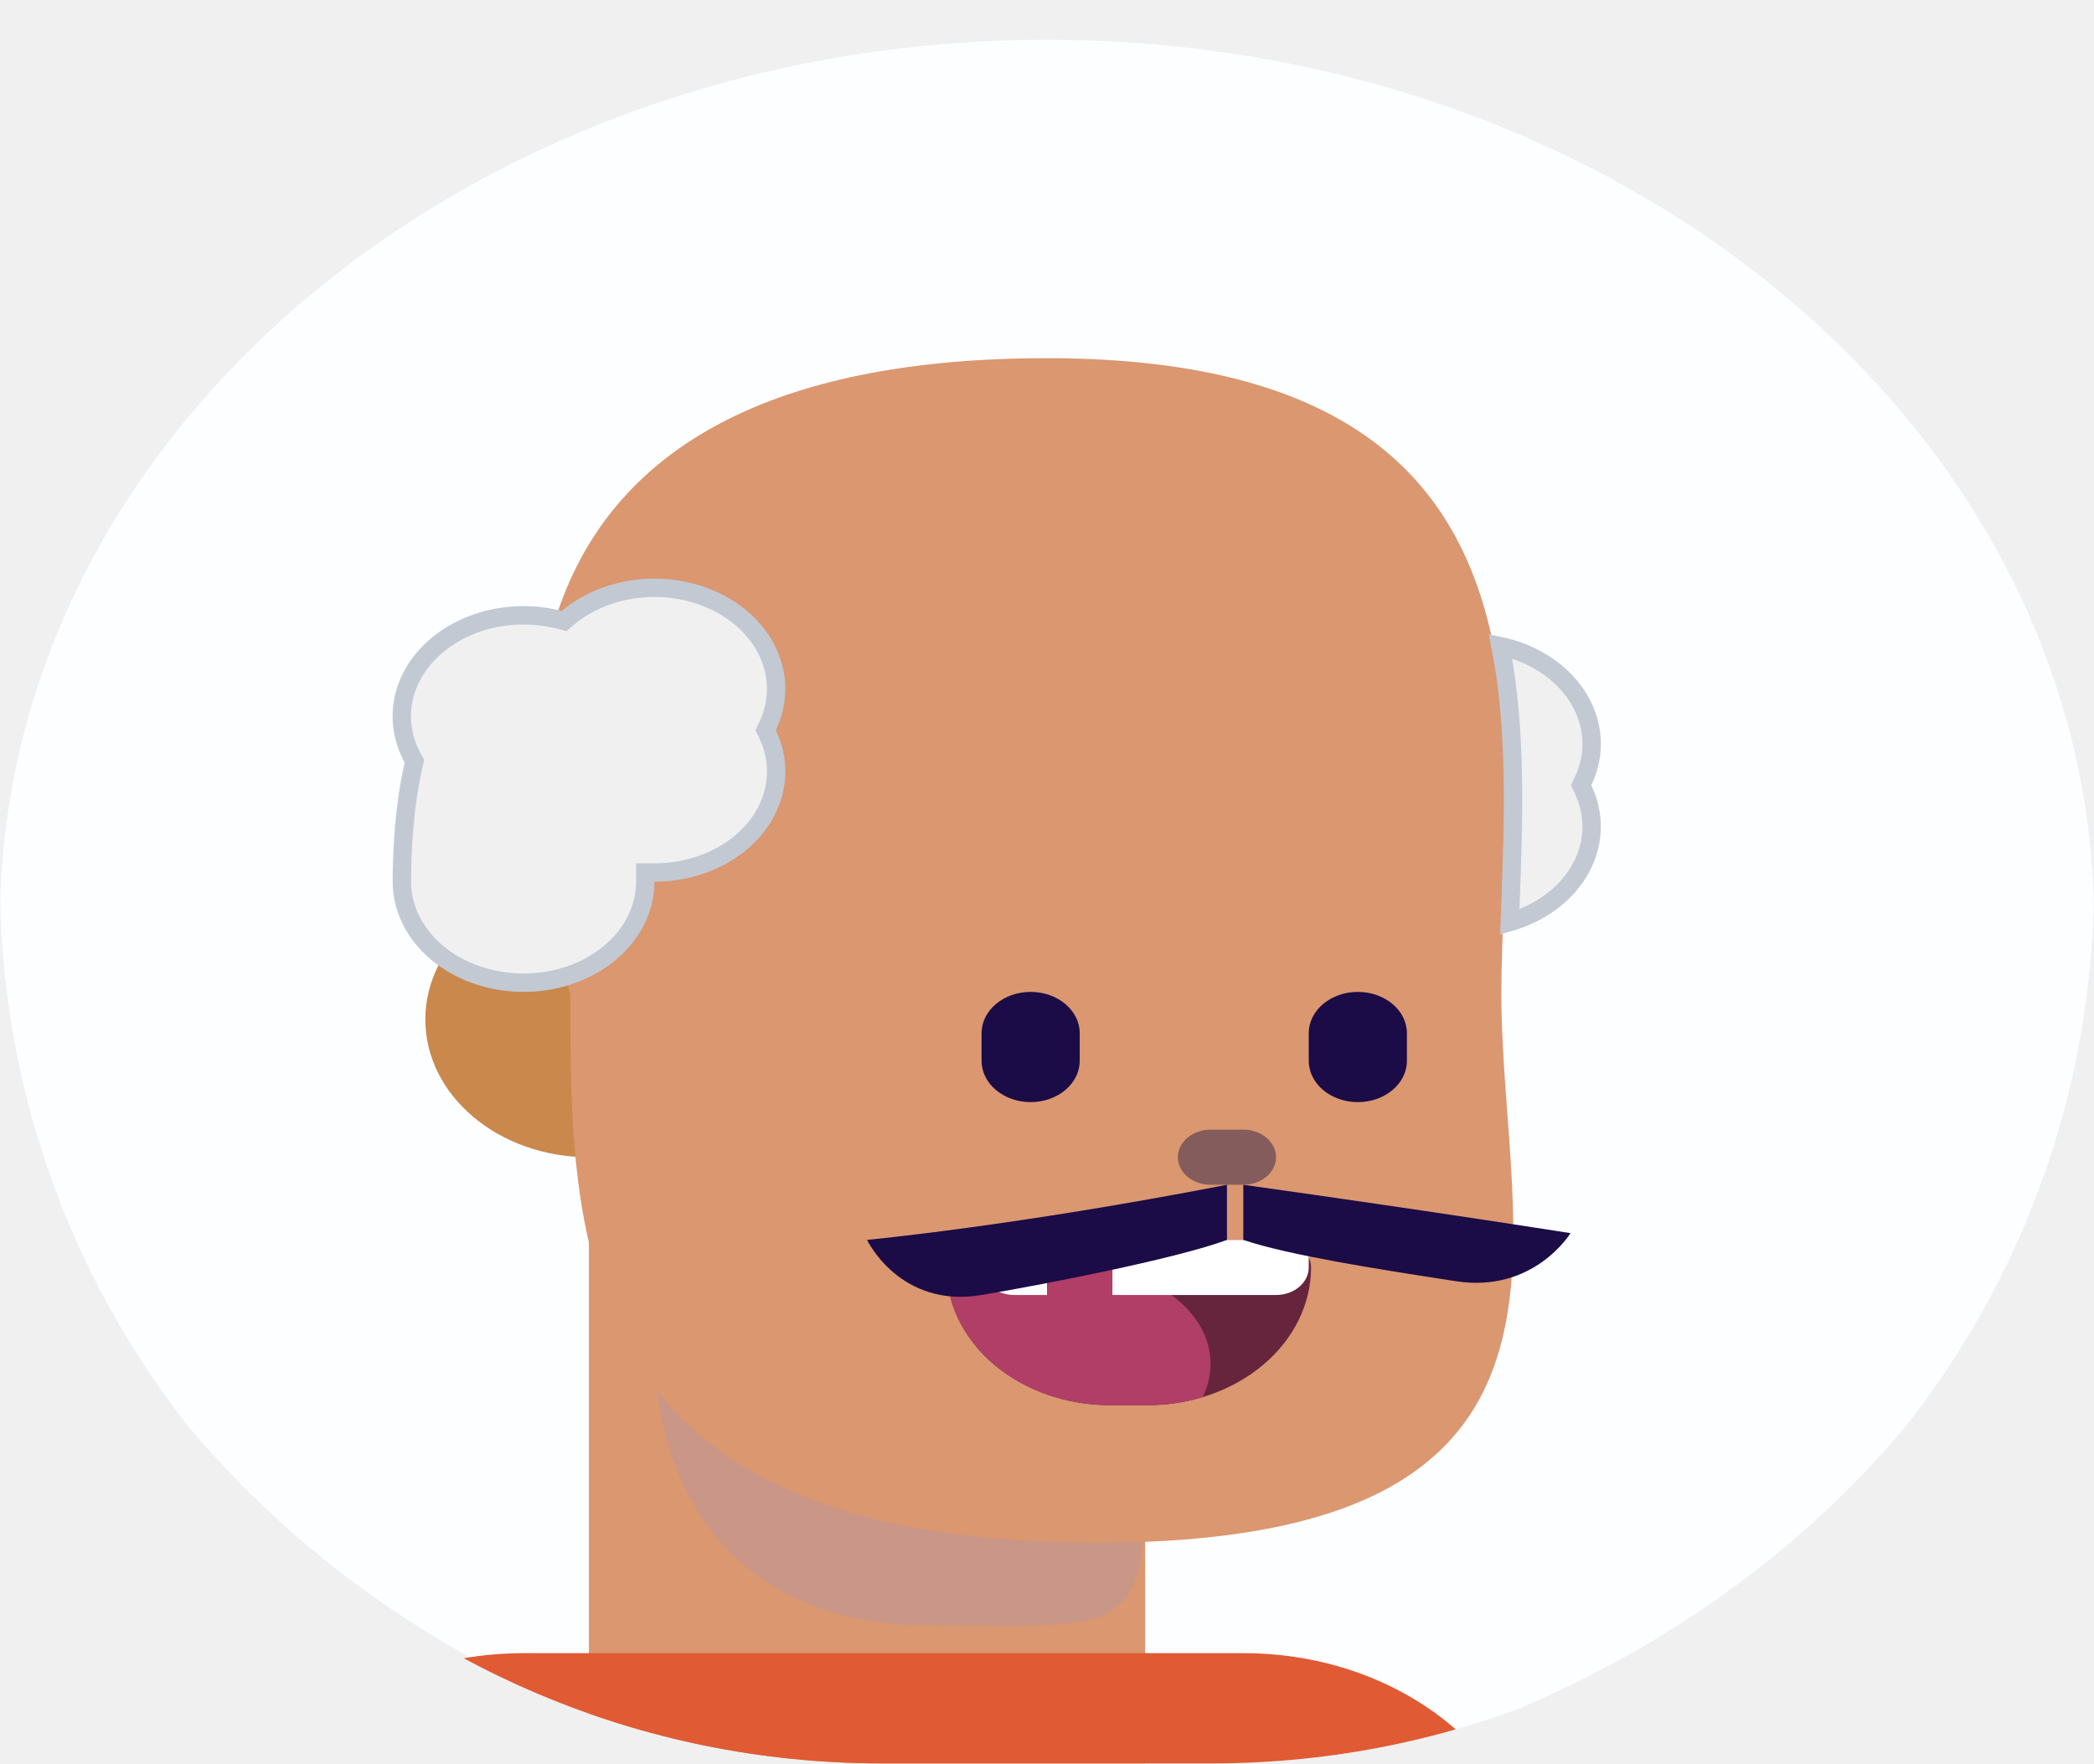
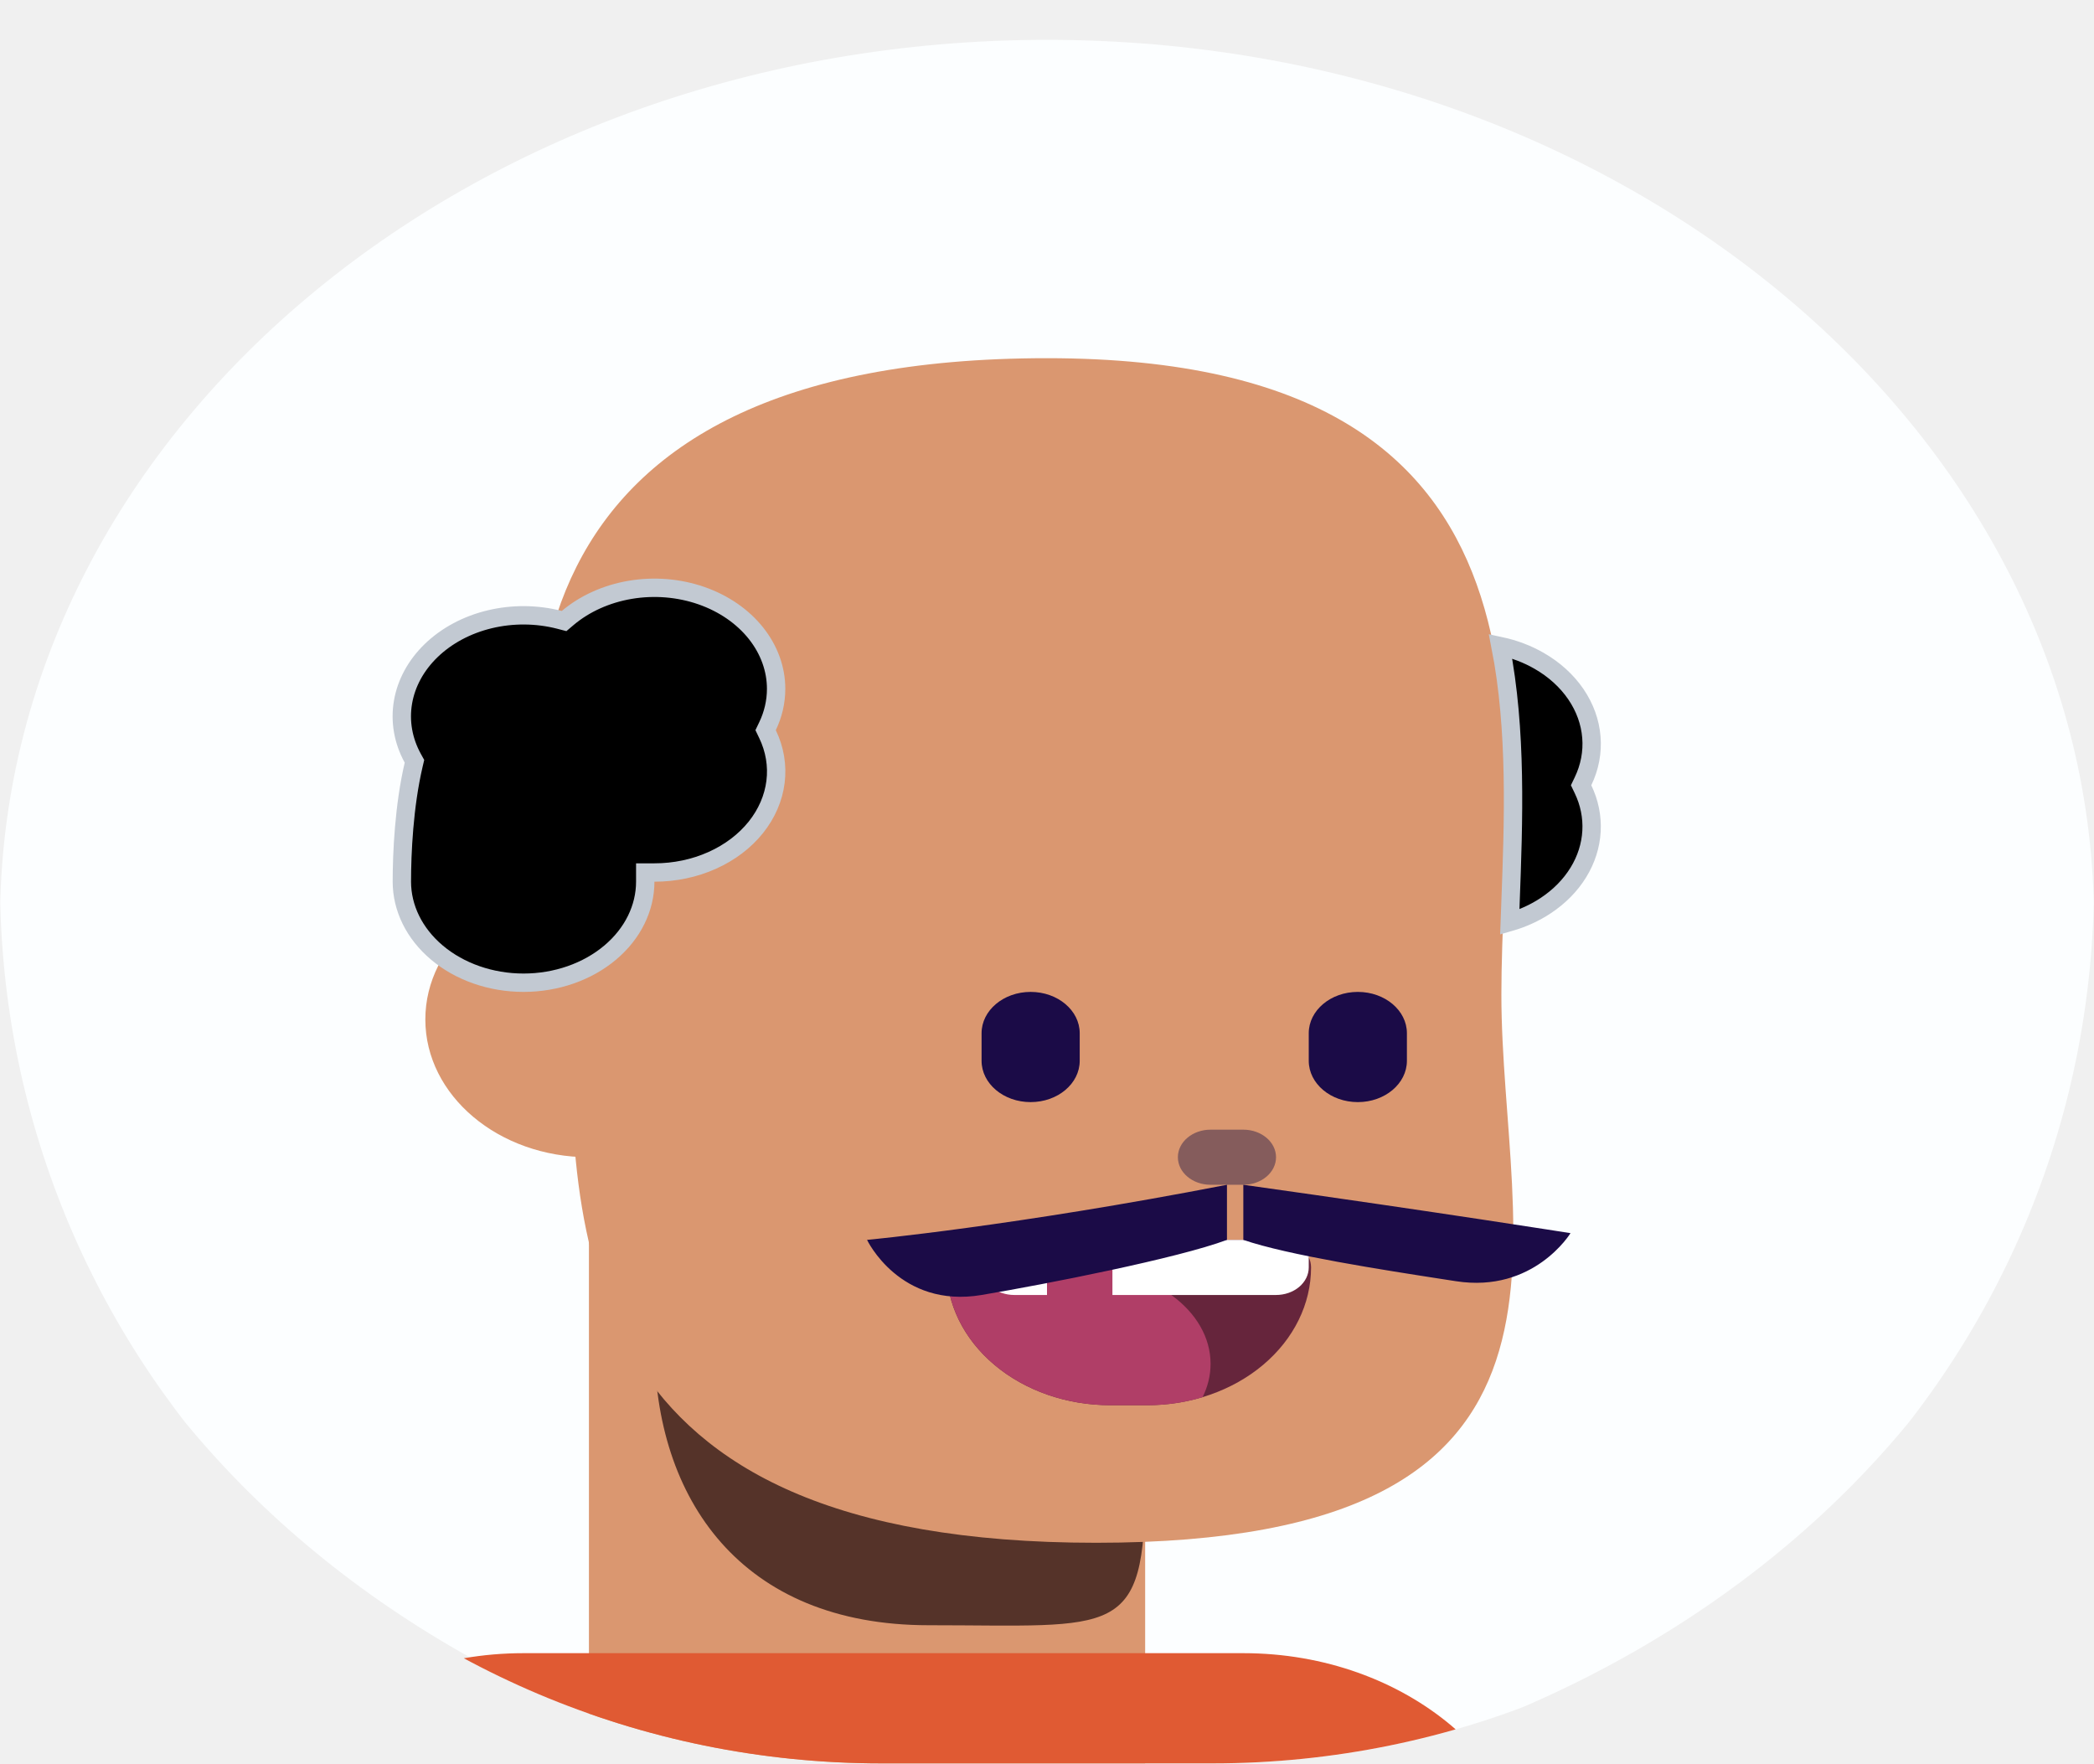
<svg xmlns="http://www.w3.org/2000/svg" width="114" height="96" viewBox="0 0 114 96" fill="none">
  <g clip-path="url(#clip0)">
    <path d="M114 50.169C114 23.659 88.48 2.169 57 2.169C25.52 2.169 0 23.659 0 50.169C0 76.678 25.52 98.169 57 98.169C88.48 98.169 114 76.678 114 50.169Z" fill="#FCFEFF" />
-     <path d="M32.062 63C36.981 63 40.969 59.642 40.969 55.5C40.969 51.358 36.981 48 32.062 48C27.144 48 23.156 51.358 23.156 55.5C23.156 59.642 27.144 63 32.062 63Z" fill="#CA884C" />
+     <path d="M32.062 63C36.981 63 40.969 59.642 40.969 55.5C40.969 51.358 36.981 48 32.062 48C27.144 48 23.156 51.358 23.156 55.5C23.156 59.642 27.144 63 32.062 63Z" fill="#DA9770" />
    <path d="M32.062 61.5H62.344V98.805C62.344 98.805 55.855 102 47.203 102C38.552 102 32.062 96.785 32.062 96.785V61.5Z" fill="#DA9770" />
-     <path d="M62.343 80.802C62.343 89.283 60.772 88.479 50.557 88.479C40.341 88.479 35.628 81.605 35.628 73.124C35.628 64.643 35.24 57 43.483 57C66.796 57.75 62.343 72.321 62.343 80.802Z" fill="#C99688" />
+     <path d="M62.343 80.802C62.343 89.283 60.772 88.479 50.557 88.479C40.341 88.479 35.628 81.605 35.628 73.124C35.628 64.643 35.24 57 43.483 57C66.796 57.75 62.343 72.321 62.343 80.802Z" fill="#553329" />
    <path d="M81.737 54.15C81.737 67.533 88.302 83.99 59.674 83.99C31.046 83.99 31.046 67.533 31.046 54.15C26.721 38.25 27.612 19.5 57.002 19.5C86.393 19.5 81.737 40.766 81.737 54.15Z" fill="#DA9770" />
    <path d="M67.688 61.5H65.906C64.922 61.5 64.125 62.172 64.125 63C64.125 63.828 64.922 64.5 65.906 64.5H67.688C68.671 64.5 69.469 63.828 69.469 63C69.469 62.172 68.671 61.5 67.688 61.5Z" fill="#855C5C" />
    <path d="M67.688 90H28.5C19.646 90 12.469 96.044 12.469 103.5V111C12.469 118.456 19.646 124.5 28.5 124.5H67.688C76.541 124.5 83.719 118.456 83.719 111V103.5C83.719 96.044 76.541 90 67.688 90Z" fill="#E05A33" />
-     <path d="M41.785 39.534L41.681 39.75L41.785 39.967C42.183 40.794 42.331 41.685 42.221 42.564C42.111 43.444 41.746 44.296 41.148 45.043C40.549 45.791 39.734 46.411 38.77 46.842C37.806 47.274 36.727 47.501 35.628 47.5L35.128 47.5V48C35.128 49.428 34.455 50.82 33.219 51.86C31.98 52.903 30.285 53.5 28.503 53.5C26.72 53.5 25.025 52.903 23.787 51.86C22.551 50.82 21.878 49.428 21.878 48C21.878 46.447 21.993 43.887 22.52 41.633L22.564 41.446L22.471 41.278C21.946 40.322 21.764 39.266 21.939 38.234C22.114 37.2 22.642 36.22 23.477 35.414C24.312 34.608 25.415 34.014 26.659 33.715C27.903 33.416 29.224 33.427 30.46 33.745L30.71 33.81L30.907 33.643C31.83 32.865 33.015 32.328 34.316 32.109C35.617 31.89 36.965 32.002 38.187 32.428C39.409 32.854 40.44 33.571 41.159 34.477C41.877 35.381 42.253 36.433 42.253 37.5C42.253 38.217 42.087 38.904 41.785 39.534ZM86.181 42.534L86.077 42.75L86.181 42.967C86.531 43.694 86.687 44.473 86.644 45.25C86.602 46.027 86.36 46.792 85.93 47.492C85.5 48.194 84.891 48.815 84.139 49.31C83.556 49.695 82.899 49.995 82.195 50.198L82.23 49.242L82.23 49.241L82.232 49.183C82.4 44.705 82.586 39.745 81.689 35.176C82.438 35.337 83.146 35.606 83.783 35.971C84.616 36.447 85.301 37.073 85.793 37.794C86.285 38.515 86.571 39.314 86.637 40.13C86.704 40.947 86.549 41.768 86.181 42.534Z" fill="#F0F0F0" stroke="#C2C9D2" />
-     <path d="M51.527 69C51.527 68.602 51.715 68.221 52.049 67.939C52.383 67.658 52.836 67.5 53.309 67.5H69.594C70.067 67.5 70.52 67.658 70.854 67.939C71.188 68.221 71.376 68.602 71.376 69C71.376 70.989 70.437 72.897 68.767 74.303C67.097 75.71 64.832 76.5 62.469 76.5H60.434C58.072 76.5 55.806 75.71 54.136 74.303C52.466 72.897 51.527 70.989 51.527 69Z" fill="#66253C" />
+     <path d="M41.785 39.534L41.681 39.75L41.785 39.967C42.183 40.794 42.331 41.685 42.221 42.564C42.111 43.444 41.746 44.296 41.148 45.043C40.549 45.791 39.734 46.411 38.77 46.842C37.806 47.274 36.727 47.501 35.628 47.5L35.128 47.5V48C35.128 49.428 34.455 50.82 33.219 51.86C31.98 52.903 30.285 53.5 28.503 53.5C26.72 53.5 25.025 52.903 23.787 51.86C22.551 50.82 21.878 49.428 21.878 48C21.878 46.447 21.993 43.887 22.52 41.633L22.564 41.446L22.471 41.278C21.946 40.322 21.764 39.266 21.939 38.234C22.114 37.2 22.642 36.22 23.477 35.414C24.312 34.608 25.415 34.014 26.659 33.715C27.903 33.416 29.224 33.427 30.46 33.745L30.71 33.81L30.907 33.643C31.83 32.865 33.015 32.328 34.316 32.109C35.617 31.89 36.965 32.002 38.187 32.428C39.409 32.854 40.44 33.571 41.159 34.477C41.877 35.381 42.253 36.433 42.253 37.5C42.253 38.217 42.087 38.904 41.785 39.534ZM86.181 42.534L86.077 42.75L86.181 42.967C86.531 43.694 86.687 44.473 86.644 45.25C86.602 46.027 86.36 46.792 85.93 47.492C85.5 48.194 84.891 48.815 84.139 49.31C83.556 49.695 82.899 49.995 82.195 50.198L82.23 49.242L82.23 49.241L82.232 49.183C82.4 44.705 82.586 39.745 81.689 35.176C82.438 35.337 83.146 35.606 83.783 35.971C84.616 36.447 85.301 37.073 85.793 37.794C86.285 38.515 86.571 39.314 86.637 40.13C86.704 40.947 86.549 41.768 86.181 42.534Z" fill="black" stroke="#C2C9D2" />
+     <path d="M51.527 69C51.527 68.602 51.715 68.221 52.049 67.939C52.383 67.658 52.836 67.5 53.309 67.5H69.594C70.067 67.5 70.52 67.658 70.854 67.939C71.188 68.221 71.376 68.602 71.376 69C71.376 70.989 70.437 72.897 68.767 74.303C67.097 75.71 64.832 76.5 62.469 76.5H60.434C58.071 76.5 55.806 75.71 54.136 74.303C52.466 72.897 51.527 70.989 51.527 69Z" fill="#66253C" />
    <path fill-rule="evenodd" clip-rule="evenodd" d="M65.469 76.065C64.507 76.354 63.493 76.501 62.471 76.5H60.435C58.135 76.5 55.923 75.75 54.265 74.408C52.606 73.066 51.628 71.235 51.536 69.3C52.897 68.871 54.917 68.92 56.91 68.97C57.544 68.985 58.175 69 58.78 69C62.717 69 65.905 71.35 65.905 74.25C65.905 74.887 65.75 75.499 65.469 76.065Z" fill="#B03E67" />
    <path d="M53.438 67.5H71.25V69C71.25 69.398 71.062 69.779 70.728 70.061C70.394 70.342 69.941 70.5 69.469 70.5H55.219C54.746 70.5 54.293 70.342 53.959 70.061C53.625 69.779 53.438 69.398 53.438 69V67.5Z" fill="white" />
    <path d="M57 67.95C57 67.831 57.056 67.716 57.157 67.632C57.257 67.547 57.393 67.5 57.534 67.5H60.028C60.17 67.5 60.306 67.547 60.406 67.632C60.506 67.716 60.562 67.831 60.562 67.95V71.55C60.562 71.669 60.506 71.784 60.406 71.868C60.306 71.953 60.17 72 60.028 72H57.534C57.393 72 57.257 71.953 57.157 71.868C57.056 71.784 57 71.669 57 71.55V67.95Z" fill="#B03E67" />
    <path d="M58.781 56.25C58.781 55.008 57.585 54 56.109 54C54.634 54 53.438 55.008 53.438 56.25V57.75C53.438 58.993 54.634 60 56.109 60C57.585 60 58.781 58.993 58.781 57.75V56.25Z" fill="#1B0B47" />
    <path d="M76.594 56.25C76.594 55.007 75.397 54 73.922 54C72.446 54 71.25 55.007 71.25 56.25V57.75C71.25 58.993 72.446 60 73.922 60C75.397 60 76.594 58.993 76.594 57.75V56.25Z" fill="#1B0B47" />
    <path fill-rule="evenodd" clip-rule="evenodd" d="M66.797 64.5C55.219 66.75 47.203 67.5 47.203 67.5C47.203 67.5 48.984 71.25 53.438 70.5C57 69.9 64.125 68.501 66.797 67.5V64.5ZM67.688 64.5C78.375 66 85.5 67.134 85.5 67.134C85.5 67.134 83.507 70.409 79.266 69.75L78.696 69.662C75.269 69.132 70.092 68.329 67.688 67.5V64.5Z" fill="#1B0B47" />
  </g>
  <defs>
    <clipPath id="clip0">
      <path d="M0 48C0 21.49 21.49 0 48 0H66C92.51 0 114 21.49 114 48C114 74.51 92.51 96 66 96H48C21.49 96 0 74.51 0 48Z" fill="white" />
    </clipPath>
  </defs>
</svg>
